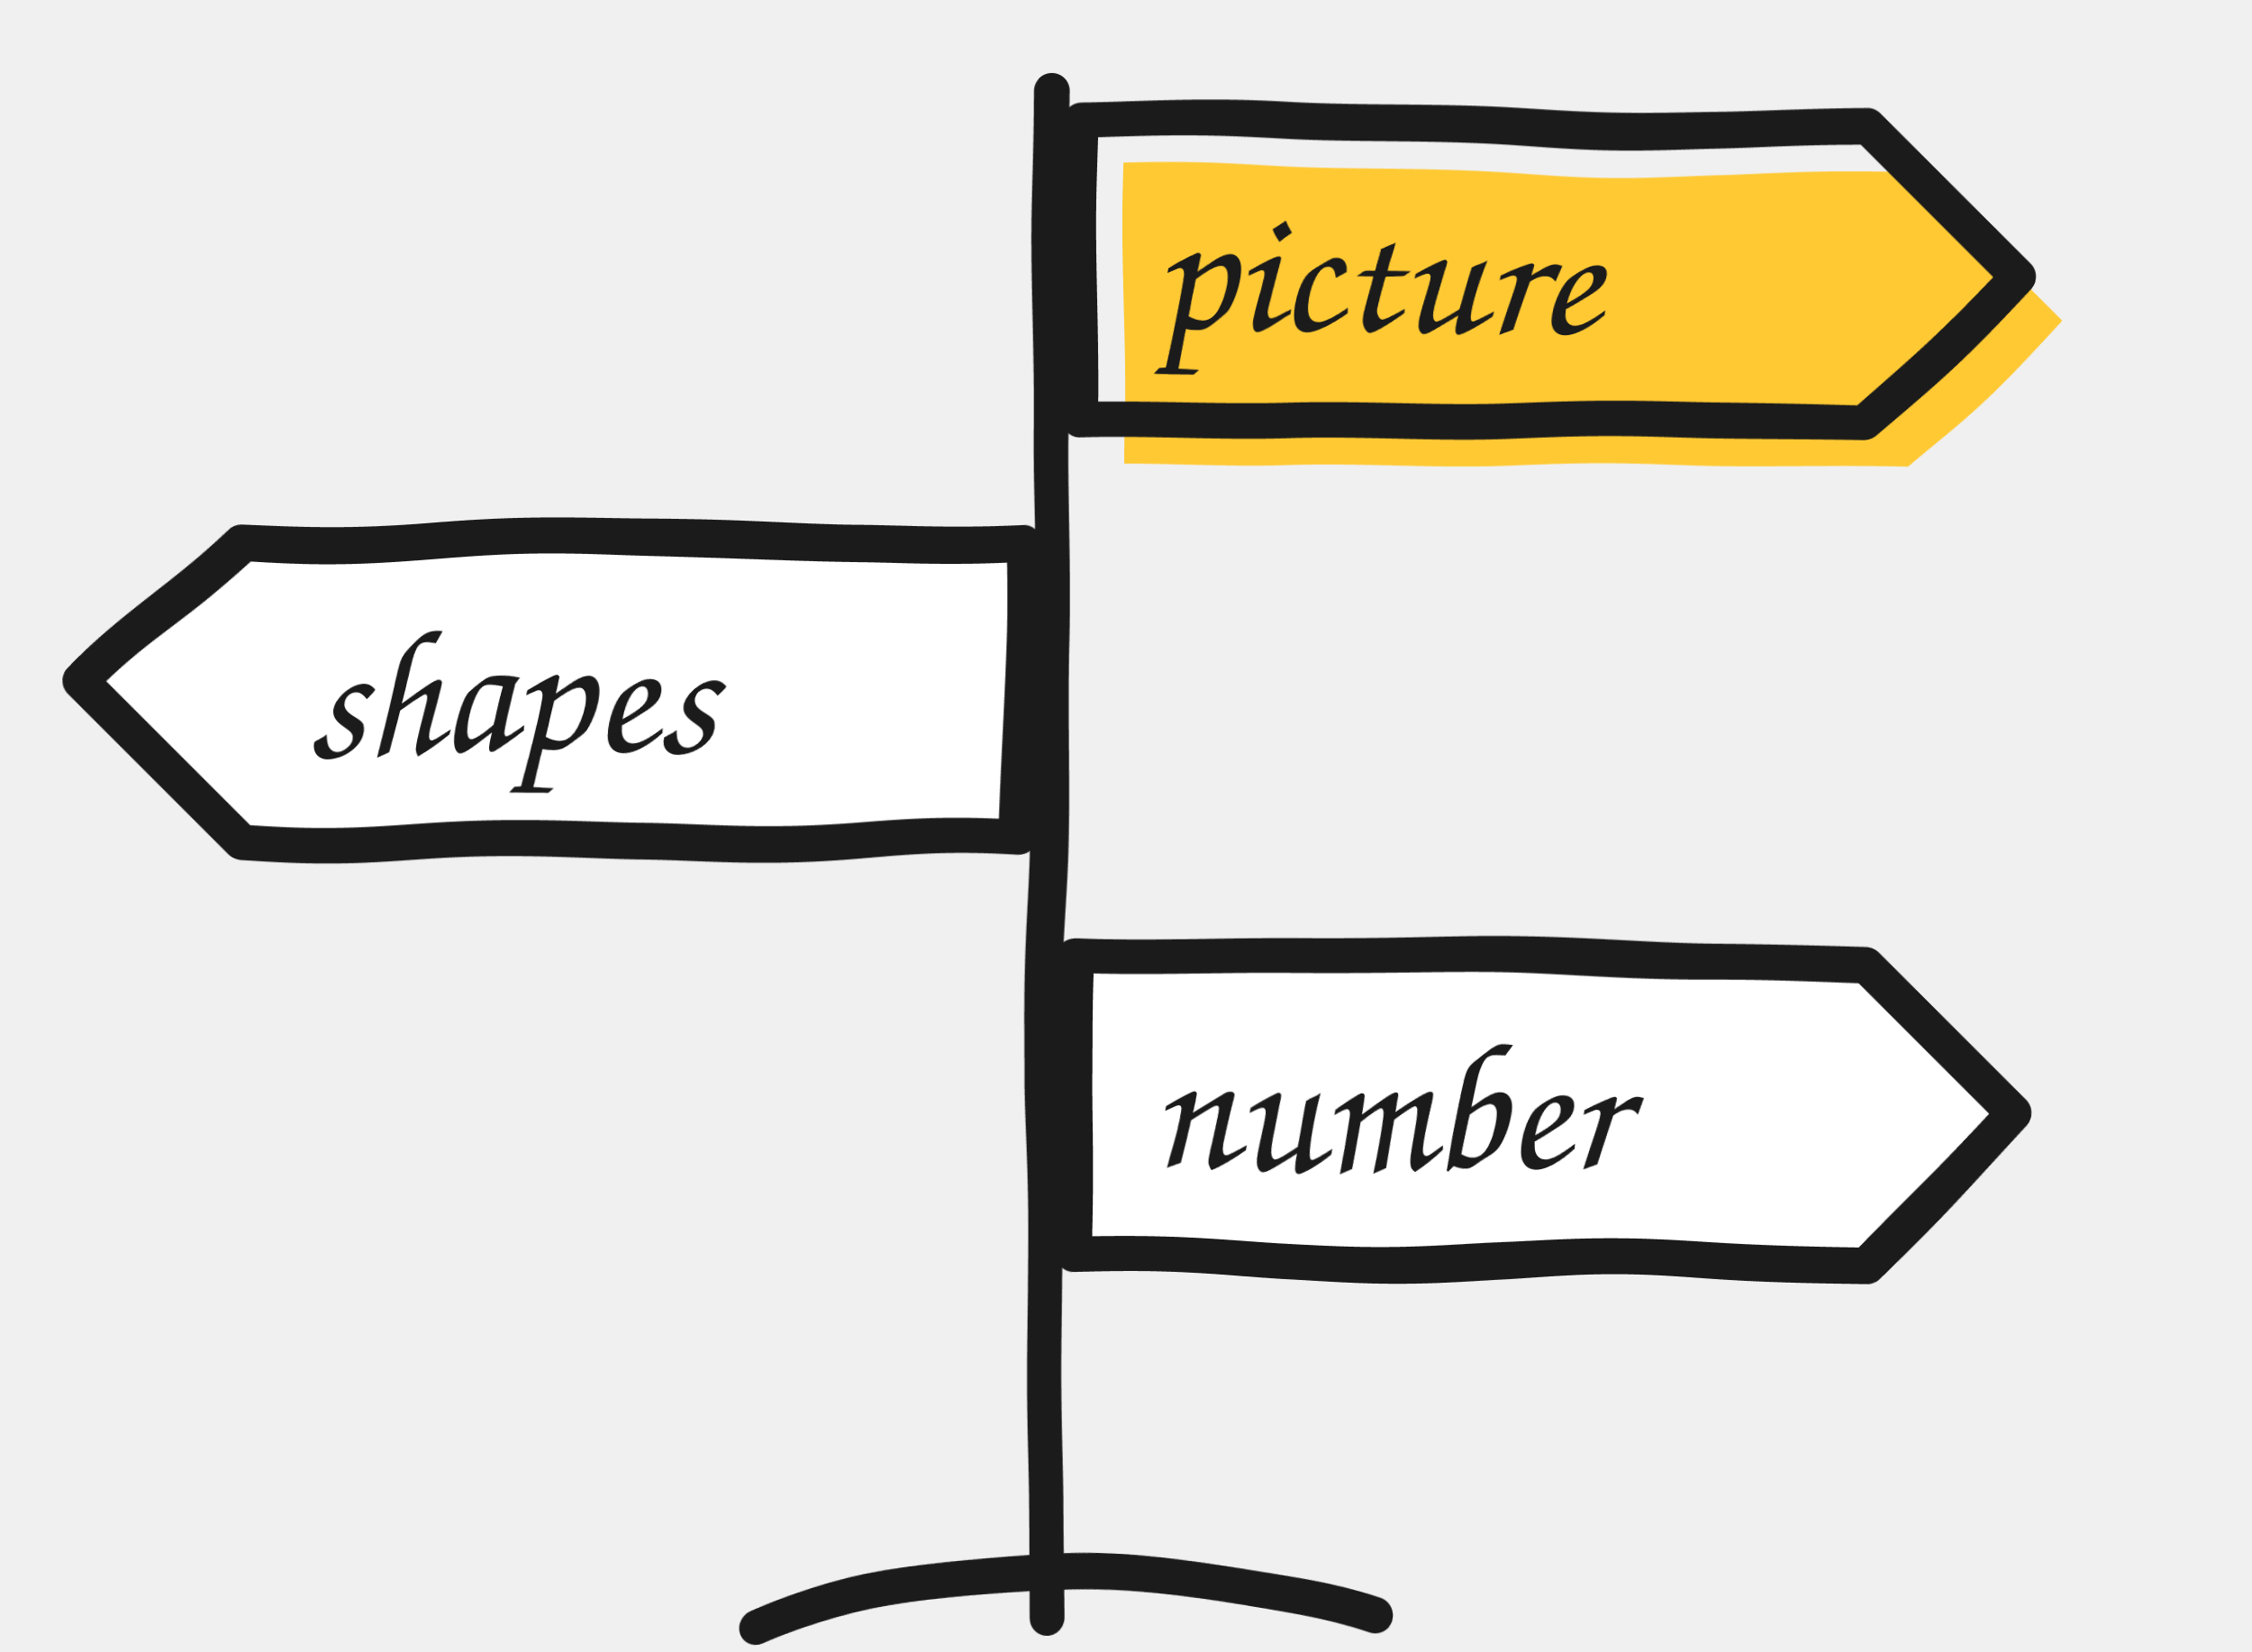
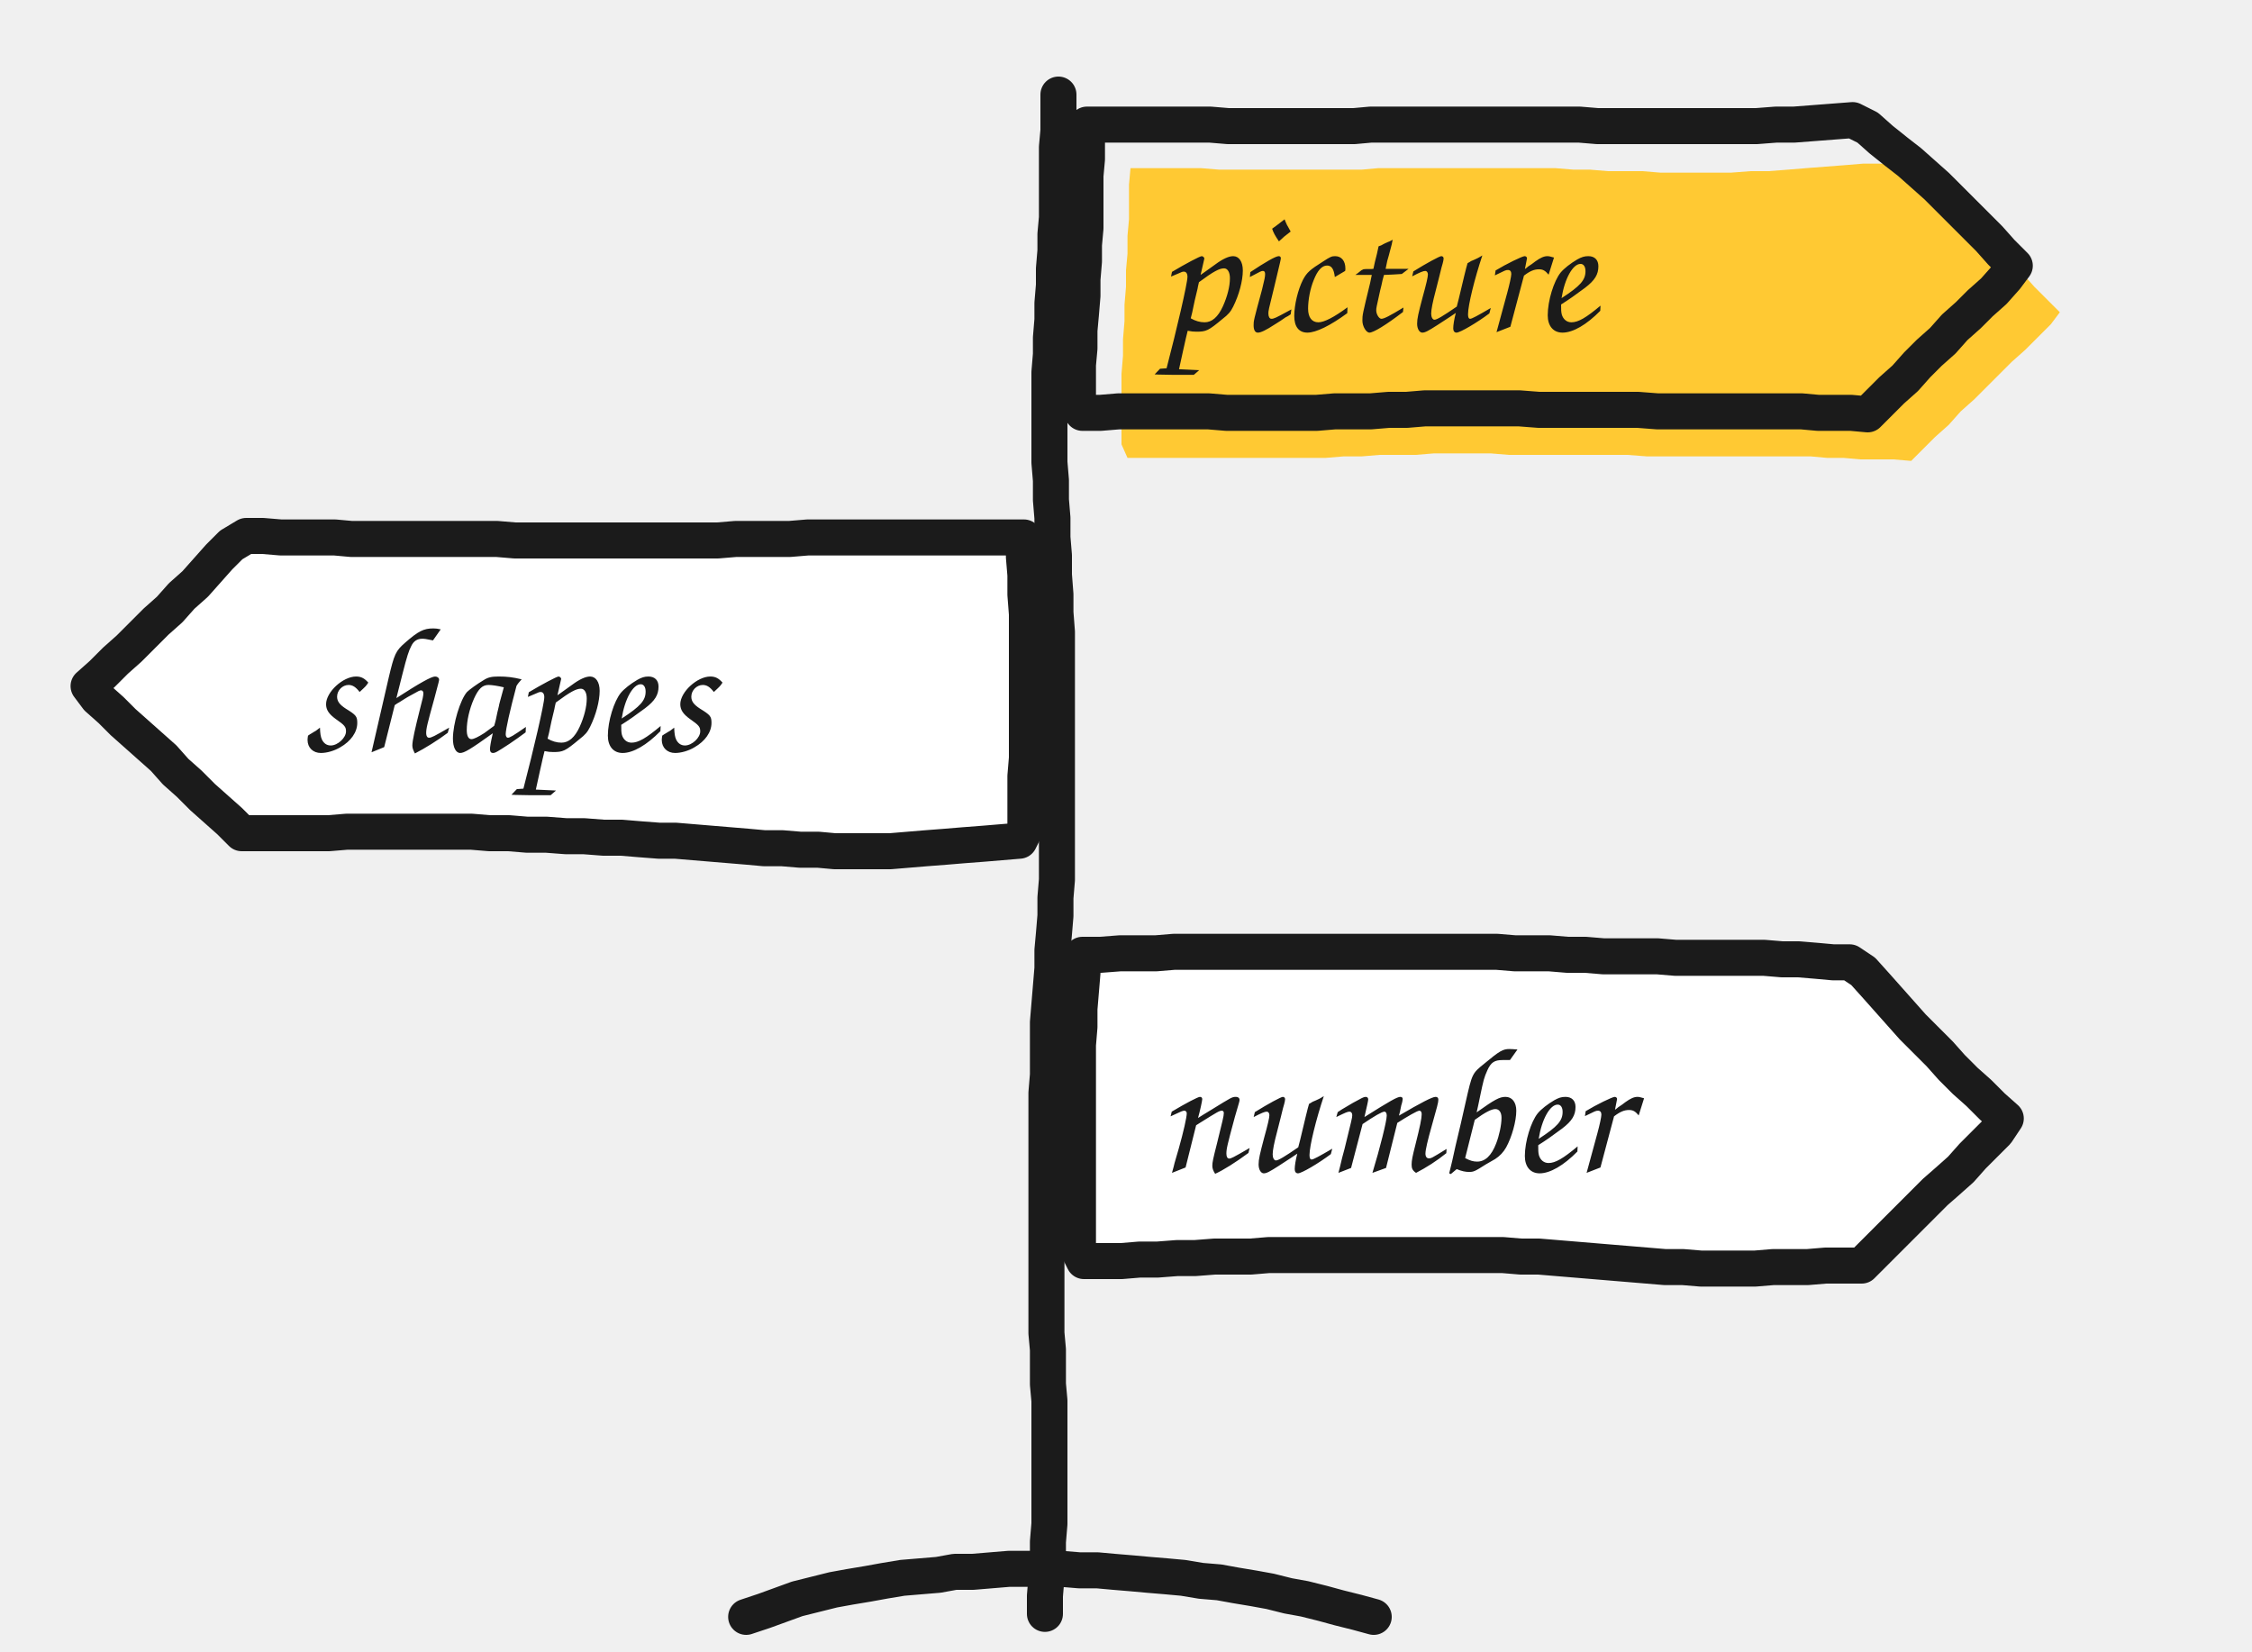
<svg xmlns="http://www.w3.org/2000/svg" viewBox="0 0 150 110" width="150" height="110">
-   <defs>
-     <filter id="rough" x="-20%" y="-20%" width="140%" height="140%">
-       <feTurbulence type="fractalNoise" baseFrequency="0.035" numOctaves="2" seed="7" />
-       <feDisplacementMap in="SourceGraphic" scale="2.4" />
-     </filter>
-   </defs>
-   <g filter="url(#rough)">
-     <path d="M70 108 L70 6" fill="none" stroke="#1B1B1B" stroke-width="2.4" stroke-linecap="round" stroke-linejoin="round" />
-     <path d="M75 11 h52 l10 10 l-10 10 h-52z" fill="#FFC933" />
-     <path d="M72 8 h52 l10 10 l-10 10 h-52z" fill="none" stroke="#1B1B1B" stroke-width="2.4" stroke-linecap="round" stroke-linejoin="round" />
-     <path d="M68 36 h-52 l-10 10 l10 10 h52z" fill="#FFFFFF" stroke="#1B1B1B" stroke-width="2.4" stroke-linecap="round" stroke-linejoin="round" />
-     <path d="M72 64 h52 l10 10 l-10 10 h-52z" fill="#FFFFFF" stroke="#1B1B1B" stroke-width="2.4" stroke-linecap="round" stroke-linejoin="round" />
+   <g>
+     <path fill="none" stroke="#1B1B1B" stroke-width="2.4" stroke-linecap="round" stroke-linejoin="round" d="M69.6 107.5L69.6 106.3 69.7 105.1 69.8 103.9 69.8 102.7 69.9 101.5 69.9 100.3 69.9 99.1 69.9 97.9 69.9 96.7 69.9 95.6 69.9 94.4 69.9 93.3 69.8 92.2 69.8 91 69.8 89.9 69.7 88.8 69.7 87.6 69.7 86.4 69.7 85.2 69.7 84 69.7 82.8 69.7 81.5 69.7 80.3 69.7 79 69.7 77.8 69.7 76.5 69.7 75.3 69.7 74 69.7 72.8 69.8 71.6 69.8 70.4 69.8 69.2 69.8 68.1 69.9 66.9 70 65.7 70.1 64.5 70.1 63.3 70.2 62.2 70.3 61 70.3 59.8 70.4 58.6 70.4 57.4 70.4 56.2 70.4 55 70.4 53.9 70.4 52.7 70.4 51.5 70.4 50.4 70.4 49.2 70.4 48.1 70.4 46.9 70.4 45.7 70.4 44.5 70.4 43.3 70.4 42.1 70.3 40.8 70.3 39.6 70.2 38.3 70.2 37 70.1 35.8 70.1 34.5 70 33.3 70 32 69.9 30.8 69.9 29.5 69.9 28.3 69.9 27.1 69.9 25.9 69.9 24.8 70 23.6 70 22.5 70.1 21.3 70.1 20.2 70.2 19 70.2 17.9 70.3 16.7 70.3 15.6 70.4 14.5 70.4 13.3 70.4 12.2 70.4 11 70.4 9.8 70.5 8.7 70.5 7.5 70.5 6.3" />
+     <path fill="#FFC933" d="M75.3 11.2L76.4 11.2 77.6 11.2 78.8 11.2 80 11.2 81.2 11.3 82.4 11.3 83.6 11.3 84.8 11.3 86 11.3 87.2 11.3 88.3 11.3 89.5 11.3 90.7 11.3 91.8 11.2 93 11.2 94.2 11.2 95.3 11.2 96.5 11.2 97.7 11.2 98.9 11.2 100.1 11.2 101.2 11.2 102.4 11.2 103.6 11.2 104.8 11.3 105.9 11.3 107.1 11.4 108.2 11.4 109.4 11.4 110.6 11.5 111.7 11.5 112.9 11.5 114.1 11.5 115.3 11.5 116.6 11.4 117.8 11.4 119.1 11.3 120.3 11.2 121.6 11.1 122.9 11 124.1 10.9 125.4 10.9 126.6 10.8 127.7 11.3 128.6 12.1 129.4 12.9 130.3 13.7 131.2 14.6 132.1 15.5 133 16.4 133.8 17.3 134.7 18.2 135.5 19.1 136.4 20 137.2 20.8 136.6 21.6 135.8 22.4 134.9 23.3 134 24.1 133.2 24.9 132.3 25.8 131.5 26.6 130.6 27.4 129.8 28.3 128.9 29.1 128.1 29.9 127.3 30.7 126.1 30.6 125 30.6 123.9 30.6 122.8 30.5 121.7 30.5 120.6 30.4 119.4 30.4 118.3 30.4 117.2 30.4 116 30.4 114.8 30.4 113.6 30.4 112.3 30.4 111 30.4 109.7 30.4 108.4 30.3 107.1 30.3 105.8 30.3 104.4 30.3 103.1 30.3 101.8 30.3 100.5 30.3 99.3 30.2 98 30.2 96.8 30.2 95.5 30.2 94.3 30.3 93.1 30.3 91.9 30.3 90.7 30.4 89.5 30.4 88.3 30.5 87.1 30.5 85.9 30.5 84.7 30.5 83.5 30.5 82.3 30.5 81.1 30.5 79.9 30.5 78.7 30.5 77.5 30.5 76.3 30.5 75.1 30.5 74.7 29.6 74.7 28.4 74.7 27.2 74.7 26 74.7 24.9 74.8 23.7 74.8 22.6 74.9 21.4 74.9 20.3 75 19.1 75 18 75.1 16.9 75.1 15.7 75.2 14.6 75.2 13.5 75.2 12.3Z" />
+     <path fill="none" stroke="#1B1B1B" stroke-width="2.4" stroke-linecap="round" stroke-linejoin="round" d="M72.4 8.3L73.6 8.3 74.7 8.3 75.9 8.3 77.1 8.3 78.3 8.3 79.5 8.3 80.6 8.3 81.8 8.4 83 8.4 84.2 8.4 85.4 8.4 86.6 8.4 87.8 8.4 89 8.4 90.2 8.4 91.3 8.3 92.5 8.3 93.6 8.3 94.8 8.3 96 8.3 97.1 8.3 98.3 8.3 99.5 8.3 100.6 8.3 101.8 8.3 103 8.3 104.1 8.3 105.2 8.3 106.4 8.4 107.5 8.4 108.7 8.4 109.8 8.4 111 8.4 112.1 8.4 113.3 8.4 114.5 8.4 115.8 8.4 117 8.4 118.3 8.3 119.5 8.3 120.8 8.2 122.1 8.1 123.4 8 124.4 8.5 125.3 9.3 126.3 10.1 127.2 10.8 128.1 11.6 129 12.4 129.9 13.3 130.7 14.1 131.6 15 132.5 15.9 133.3 16.8 134.2 17.7 133.6 18.5 132.8 19.4 131.9 20.2 131.1 21 130.2 21.8 129.4 22.7 128.5 23.5 127.7 24.3 126.9 25.2 126 26 125.2 26.8 124.4 27.6 123.3 27.5 122.2 27.5 121.1 27.5 120 27.4 118.9 27.4 117.8 27.4 116.6 27.4 115.4 27.4 114.2 27.4 113 27.4 111.7 27.4 110.4 27.4 109.1 27.3 107.8 27.3 106.4 27.3 105.1 27.3 103.8 27.3 102.5 27.3 101.2 27.2 99.9 27.2 98.6 27.2 97.4 27.2 96.1 27.2 94.9 27.2 93.7 27.3 92.5 27.3 91.3 27.4 90.1 27.4 88.9 27.4 87.7 27.5 86.5 27.5 85.3 27.5 84.1 27.5 82.9 27.5 81.7 27.5 80.5 27.4 79.3 27.4 78.1 27.4 76.9 27.4 75.7 27.4 74.5 27.4 73.3 27.5 72.1 27.5 71.8 26.7 71.8 25.5 71.8 24.3 71.9 23.2 71.9 22 72 20.9 72.1 19.7 72.1 18.6 72.2 17.4 72.2 16.3 72.3 15.2 72.3 14 72.3 12.9 72.3 11.7 72.4 10.6 72.4 9.4Z" />
+     <path fill="#FFFFFF" stroke="#1B1B1B" stroke-width="2.4" stroke-linecap="round" stroke-linejoin="round" d="M68.2 35.8L67 35.8 65.8 35.8 64.6 35.8 63.4 35.8 62.2 35.8 61 35.8 59.8 35.8 58.6 35.8 57.4 35.8 56.2 35.8 55 35.8 53.8 35.8 52.6 35.9 51.4 35.9 50.2 35.9 49 35.9 47.8 36 46.5 36 45.3 36 44.1 36 42.9 36 41.6 36 40.4 36 39.2 36 37.9 36 36.7 36 35.5 36 34.3 36 33.1 35.9 31.8 35.9 30.6 35.9 29.4 35.9 28.2 35.9 27 35.9 25.8 35.9 24.6 35.9 23.4 35.9 22.3 35.8 21.1 35.8 19.9 35.8 18.7 35.8 17.5 35.7 16.4 35.7 15.4 36.3 14.6 37.1 13.8 38 13 38.9 12.1 39.7 11.3 40.6 10.4 41.4 9.5 42.3 8.6 43.2 7.7 44 6.8 44.9 5.9 45.7 6.5 46.5 7.4 47.3 8.2 48.1 9.1 48.9 10 49.7 10.9 50.5 11.7 51.4 12.6 52.2 13.5 53.1 14.4 53.9 15.3 54.7 16.1 55.5 17.3 55.5 18.5 55.5 19.6 55.5 20.8 55.5 21.9 55.5 23.1 55.4 24.2 55.4 25.4 55.4 26.5 55.4 27.7 55.4 28.9 55.4 30.1 55.4 31.4 55.4 32.6 55.5 33.9 55.5 35.1 55.6 36.4 55.6 37.7 55.7 38.9 55.7 40.2 55.8 41.4 55.8 42.6 55.9 43.9 56 45 56 46.2 56.1 47.4 56.2 48.6 56.3 49.8 56.4 50.9 56.5 52.1 56.5 53.3 56.6 54.5 56.6 55.6 56.7 56.8 56.7 58 56.7 59.3 56.7 60.5 56.6 61.7 56.5 63 56.4 64.2 56.3 65.5 56.2 66.7 56.1 67.9 56 68.3 55.2 68.3 54 68.3 52.8 68.3 51.7 68.4 50.5 68.4 49.3 68.4 48.1 68.4 47 68.4 45.8 68.4 44.6 68.4 43.3 68.4 42.1 68.4 40.9 68.3 39.6 68.3 38.3 68.2 37.1Z" />
+     <path fill="#FFFFFF" stroke="#1B1B1B" stroke-width="2.4" stroke-linecap="round" stroke-linejoin="round" d="M72.1 63.6L73.3 63.6 74.6 63.5 75.8 63.5 77 63.5 78.2 63.4 79.4 63.4 80.7 63.4 81.9 63.4 83.1 63.4 84.3 63.4 85.5 63.4 86.7 63.4 87.9 63.4 89.1 63.4 90.3 63.4 91.5 63.4 92.6 63.4 93.8 63.4 95 63.4 96.2 63.4 97.3 63.4 98.5 63.4 99.7 63.4 100.9 63.5 102.1 63.5 103.2 63.5 104.4 63.6 105.6 63.6 106.8 63.7 108 63.7 109.2 63.7 110.4 63.7 111.6 63.8 112.8 63.8 114 63.8 115.2 63.8 116.4 63.8 117.5 63.8 118.7 63.9 119.8 63.9 121 64 122.1 64.1 123.2 64.1 124.1 64.7 125 65.7 125.8 66.6 126.6 67.5 127.4 68.4 128.3 69.3 129.2 70.2 130 71.1 130.9 72 131.8 72.8 132.7 73.7 133.6 74.5 133 75.4 132.2 76.2 131.4 77 130.6 77.9 129.7 78.7 128.9 79.4 128.1 80.2 127.3 81 126.5 81.8 125.7 82.6 124.8 83.5 124 84.3 122.8 84.3 121.6 84.3 120.4 84.4 119.2 84.4 118.1 84.4 116.9 84.5 115.7 84.5 114.5 84.5 113.3 84.5 112.1 84.4 110.9 84.4 109.7 84.3 108.5 84.2 107.3 84.1 106.1 84 104.9 83.9 103.7 83.8 102.5 83.7 101.3 83.7 100.1 83.6 98.9 83.6 97.7 83.6 96.5 83.6 95.3 83.6 94.1 83.6 92.9 83.6 91.7 83.6 90.5 83.6 89.3 83.6 88.1 83.6 86.9 83.6 85.7 83.6 84.5 83.6 83.3 83.7 82.1 83.7 80.9 83.7 79.6 83.8 78.4 83.8 77.1 83.9 75.9 83.9 74.7 84 73.4 84 72.2 84 71.8 83.2 71.8 81.9 71.8 80.7 71.8 79.4 71.8 78.1 71.8 76.9 71.8 75.6 71.8 74.4 71.8 73.1 71.8 71.9 71.8 70.7 71.8 69.6 71.9 68.4 71.9 67.2 72 66 72.1 64.8Z" />
    <text x="77" y="22" fill="#1B1B1B" style="font-family: 'Segoe Print', 'Bradley Hand', 'Marker Felt', 'Comic Sans MS', cursive; font-size: 12px;">picture</text>
    <text x="20" y="50" fill="#1B1B1B" style="font-family: 'Segoe Print', 'Bradley Hand', 'Marker Felt', 'Comic Sans MS', cursive; font-size: 12px;">shapes</text>
    <text x="77" y="78" fill="#1B1B1B" style="font-family: 'Segoe Print', 'Bradley Hand', 'Marker Felt', 'Comic Sans MS', cursive; font-size: 12px;">number</text>
-     <path d="M50 108 C60 104 80 104 92 108" fill="none" stroke="#1B1B1B" stroke-width="2.4" stroke-linecap="round" stroke-linejoin="round" />
+     <path fill="none" stroke="#1B1B1B" stroke-width="2.4" stroke-linecap="round" stroke-linejoin="round" d="M49.7 107.7L50.9 107.3 52 106.9 53.1 106.5 54.3 106.2 55.5 105.9 56.6 105.7 57.8 105.5 58.9 105.3 60.1 105.1 61.3 105 62.5 104.9 63.6 104.7 64.8 104.7 66 104.6 67.2 104.5 68.4 104.5 69.5 104.5 70.7 104.5 71.9 104.6 73.1 104.6 74.2 104.7 75.4 104.8 76.5 104.9 77.7 105 78.8 105.1 80 105.3 81.2 105.4 82.3 105.6 83.5 105.8 84.6 106 85.8 106.3 86.9 106.5 88.1 106.8 89.2 107.1 90.4 107.4 91.5 107.7" />
  </g>
</svg>
